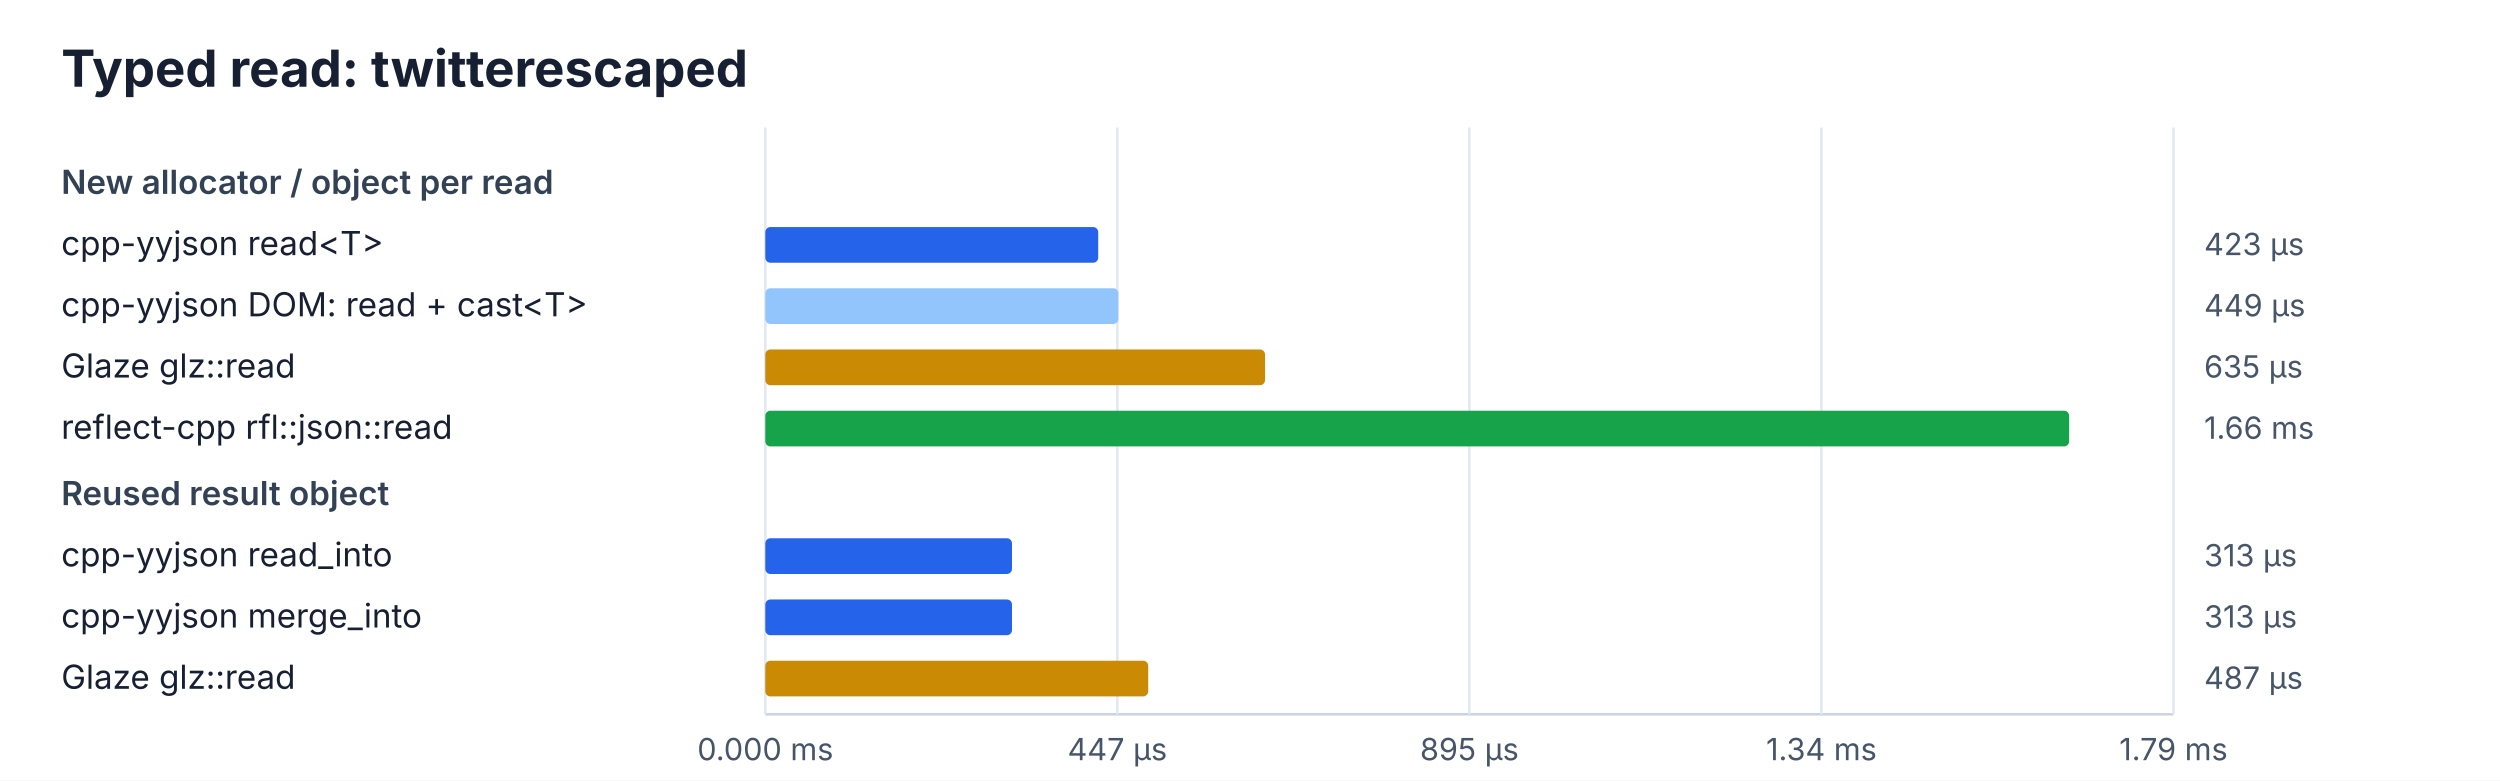
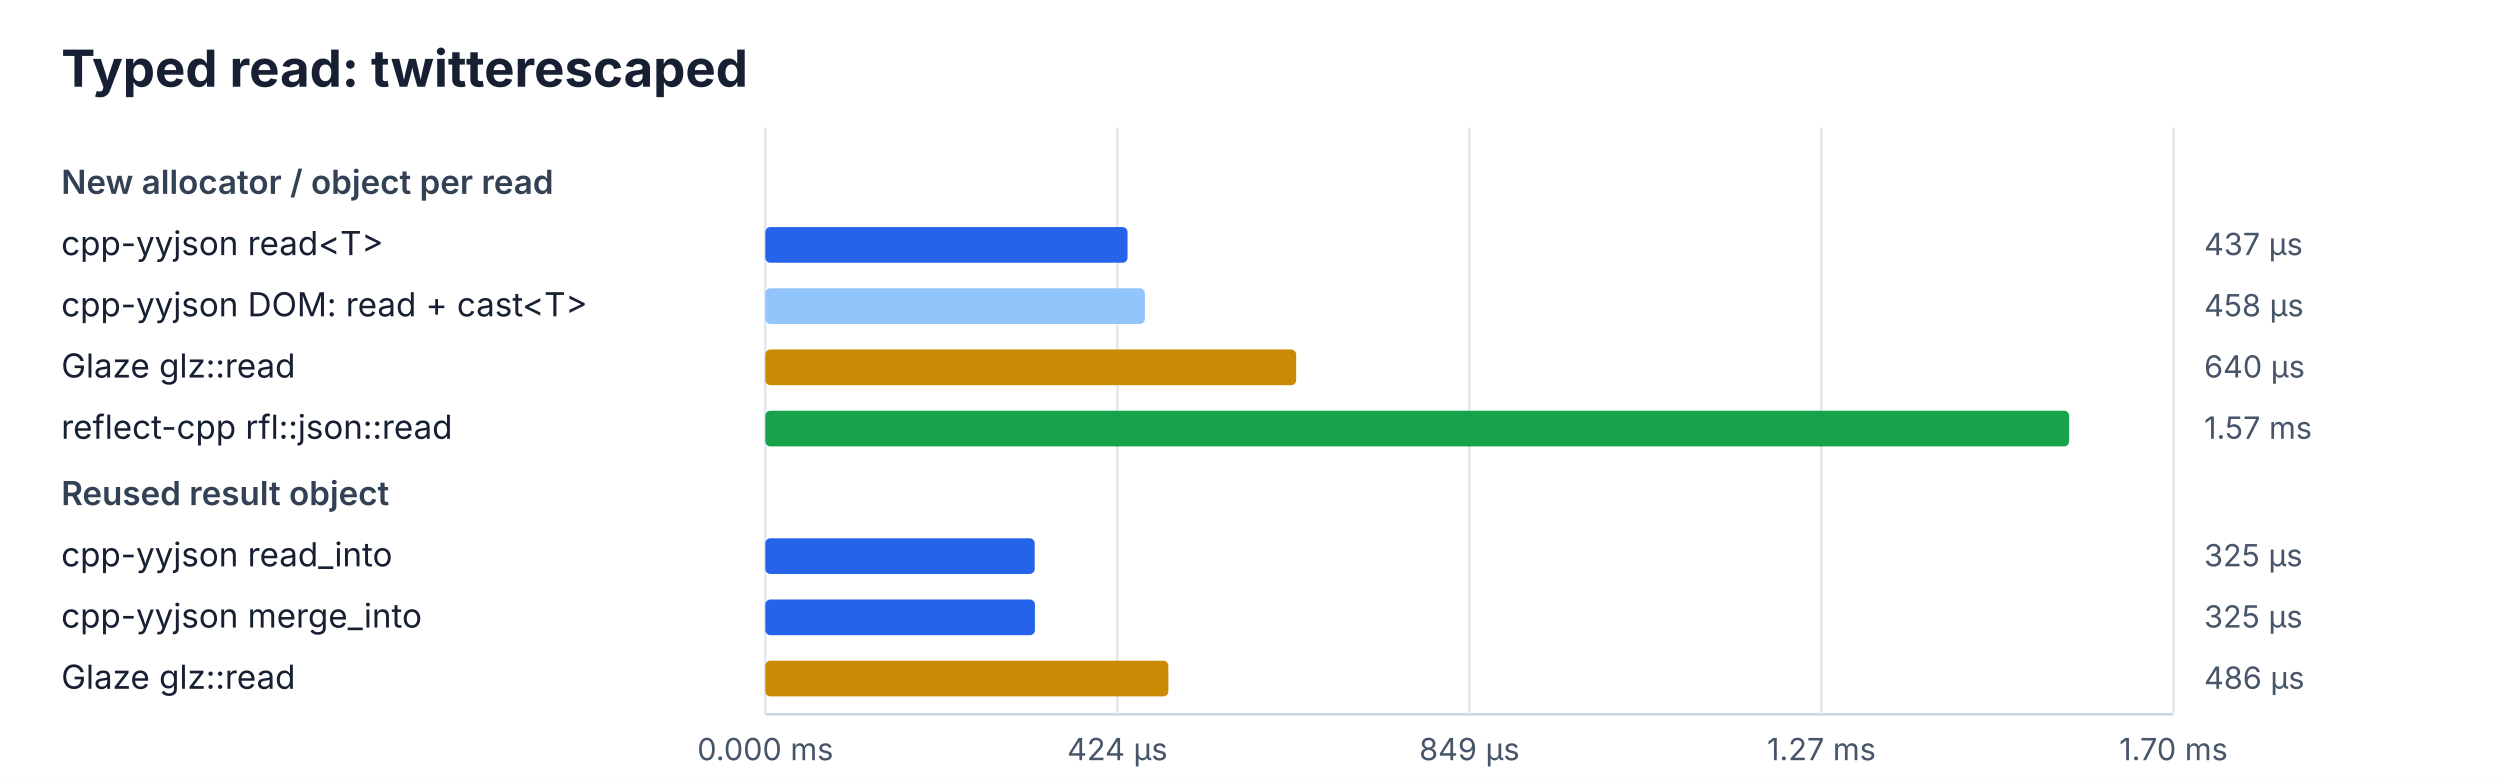
<svg xmlns="http://www.w3.org/2000/svg" width="980" height="306" viewBox="0 0 980 306">
  <rect width="100%" height="100%" fill="#ffffff" />
  <style>text{font-family:ui-sans-serif,system-ui,-apple-system,BlinkMacSystemFont,"Segoe UI",sans-serif;fill:#172033}.title{font-size:20px;font-weight:700}.heading{font-size:13px;font-weight:600;fill:#334155}.label{font-size:13px}.value{font-size:12px;fill:#475569}.axis{stroke:#cbd5e1;stroke-width:1}.grid{stroke:#e2e8f0;stroke-width:1}</style>
  <text x="24" y="34" class="title">Typed read: twitterescaped</text>
  <line x1="300" y1="280" x2="852" y2="280" class="axis" />
  <line x1="300.0" y1="50" x2="300.0" y2="280" class="grid" />
  <text x="300.0" y="298" class="value" text-anchor="middle">0.000 ms</text>
  <line x1="438.0" y1="50" x2="438.0" y2="280" class="grid" />
-   <text x="438.0" y="298" class="value" text-anchor="middle">447 µs</text>
+   <text x="438.0" y="298" class="value" text-anchor="middle">424 µs</text>
  <line x1="576.0" y1="50" x2="576.0" y2="280" class="grid" />
-   <text x="576.0" y="298" class="value" text-anchor="middle">895 µs</text>
+   <text x="576.0" y="298" class="value" text-anchor="middle">849 µs</text>
  <line x1="714.0" y1="50" x2="714.0" y2="280" class="grid" />
-   <text x="714.0" y="298" class="value" text-anchor="middle">1.34 ms</text>
+   <text x="714.0" y="298" class="value" text-anchor="middle">1.27 ms</text>
  <line x1="852.0" y1="50" x2="852.0" y2="280" class="grid" />
-   <text x="852.0" y="298" class="value" text-anchor="middle">1.79 ms</text>
+   <text x="852.0" y="298" class="value" text-anchor="middle">1.70 ms</text>
  <text x="24" y="76" class="heading">New allocator / object per read</text>
  <text x="24" y="100" class="label">cpp-yyjson read&lt;T&gt;</text>
-   <rect x="300" y="89" width="130.5" height="14" rx="2" fill="#2563eb" />
-   <text x="864" y="100" class="value">423 µs</text>
+   <rect x="300" y="89" width="142.0" height="14" rx="2" fill="#2563eb" />
+   <text x="864" y="100" class="value">437 µs</text>
  <text x="24" y="124" class="label">cpp-yyjson DOM: read + cast&lt;T&gt;</text>
-   <rect x="300" y="113" width="138.4" height="14" rx="2" fill="#93c5fd" />
-   <text x="864" y="124" class="value">449 µs</text>
+   <rect x="300" y="113" width="148.8" height="14" rx="2" fill="#93c5fd" />
+   <text x="864" y="124" class="value">458 µs</text>
  <text x="24" y="148" class="label">Glaze glz::read</text>
-   <rect x="300" y="137" width="195.9" height="14" rx="2" fill="#ca8a04" />
-   <text x="864" y="148" class="value">635 µs</text>
+   <rect x="300" y="137" width="208.1" height="14" rx="2" fill="#ca8a04" />
+   <text x="864" y="148" class="value">640 µs</text>
  <text x="24" y="172" class="label">reflect-cpp rfl::json::read</text>
  <rect x="300" y="161" width="511.1" height="14" rx="2" fill="#16a34a" />
-   <text x="864" y="172" class="value">1.66 ms</text>
+   <text x="864" y="172" class="value">1.57 ms</text>
  <text x="24" y="198" class="heading">Reused result object</text>
  <text x="24" y="222" class="label">cpp-yyjson read_into</text>
-   <rect x="300" y="211" width="96.7" height="14" rx="2" fill="#2563eb" />
-   <text x="864" y="222" class="value">313 µs</text>
+   <rect x="300" y="211" width="105.6" height="14" rx="2" fill="#2563eb" />
+   <text x="864" y="222" class="value">325 µs</text>
  <text x="24" y="246" class="label">cpp-yyjson merge_into</text>
-   <rect x="300" y="235" width="96.7" height="14" rx="2" fill="#2563eb" />
-   <text x="864" y="246" class="value">313 µs</text>
+   <rect x="300" y="235" width="105.7" height="14" rx="2" fill="#2563eb" />
+   <text x="864" y="246" class="value">325 µs</text>
  <text x="24" y="270" class="label">Glaze glz::read</text>
-   <rect x="300" y="259" width="150.1" height="14" rx="2" fill="#ca8a04" />
-   <text x="864" y="270" class="value">487 µs</text>
+   <rect x="300" y="259" width="158.0" height="14" rx="2" fill="#ca8a04" />
+   <text x="864" y="270" class="value">486 µs</text>
</svg>
